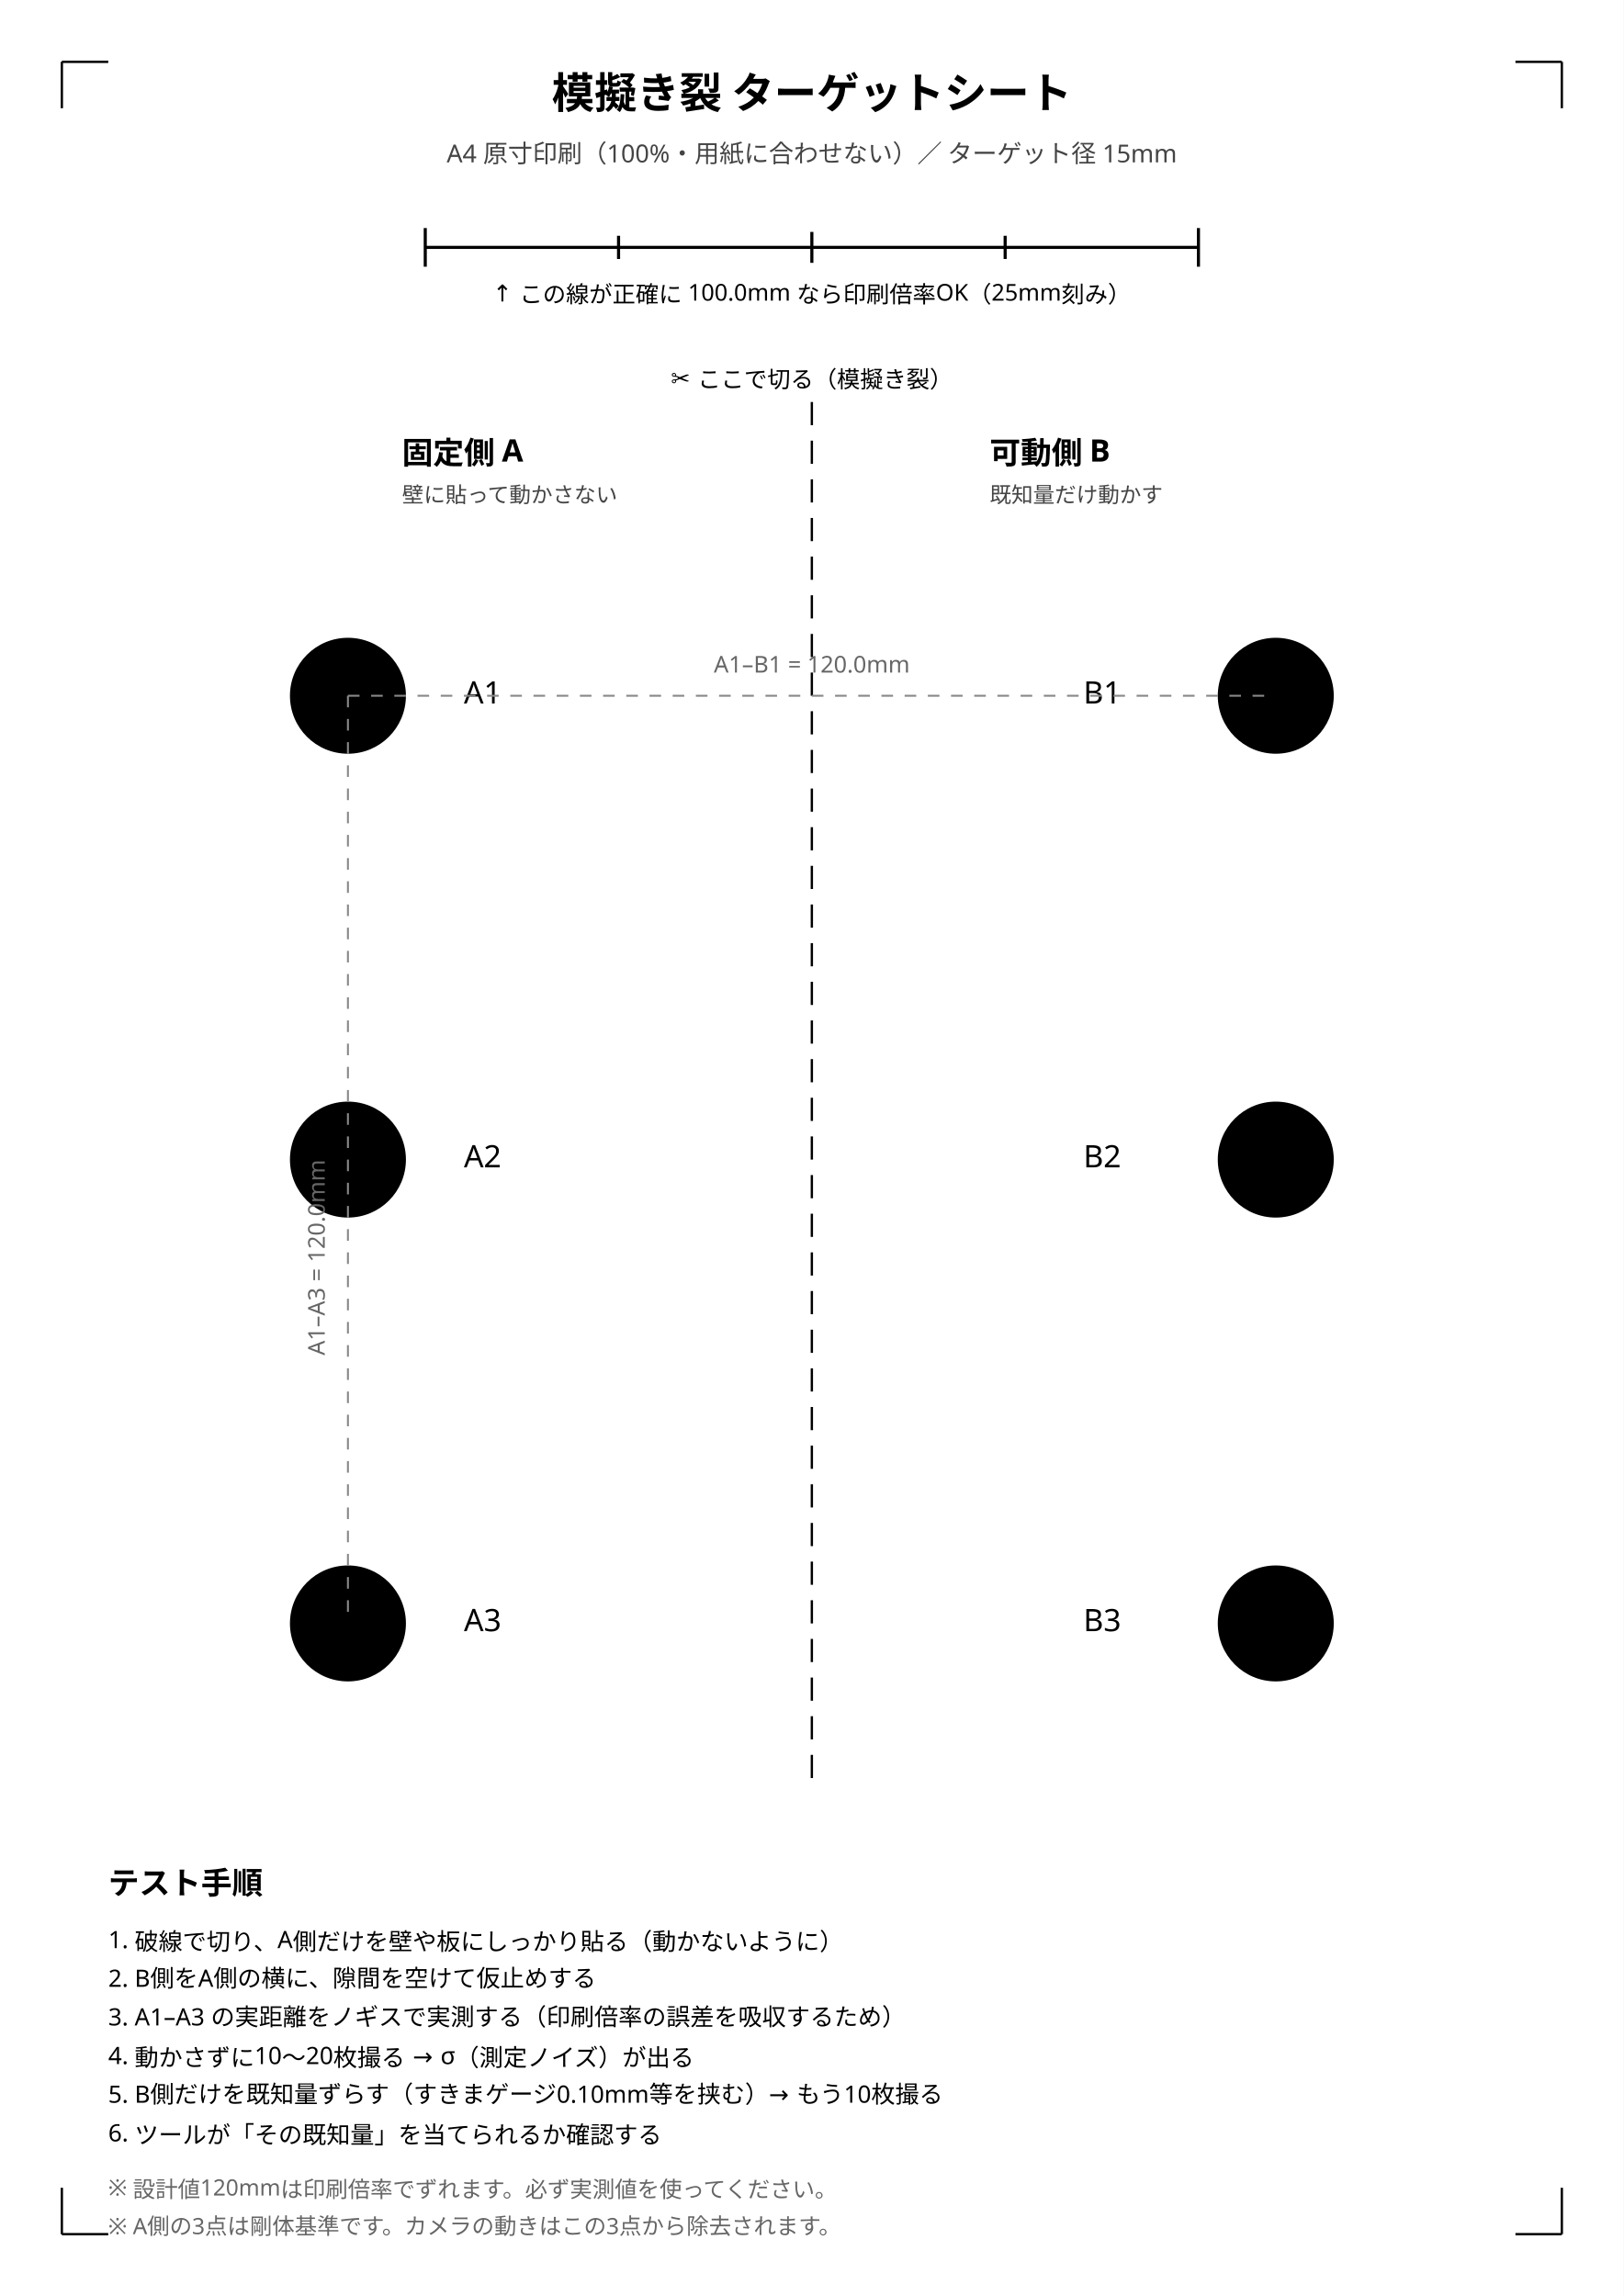
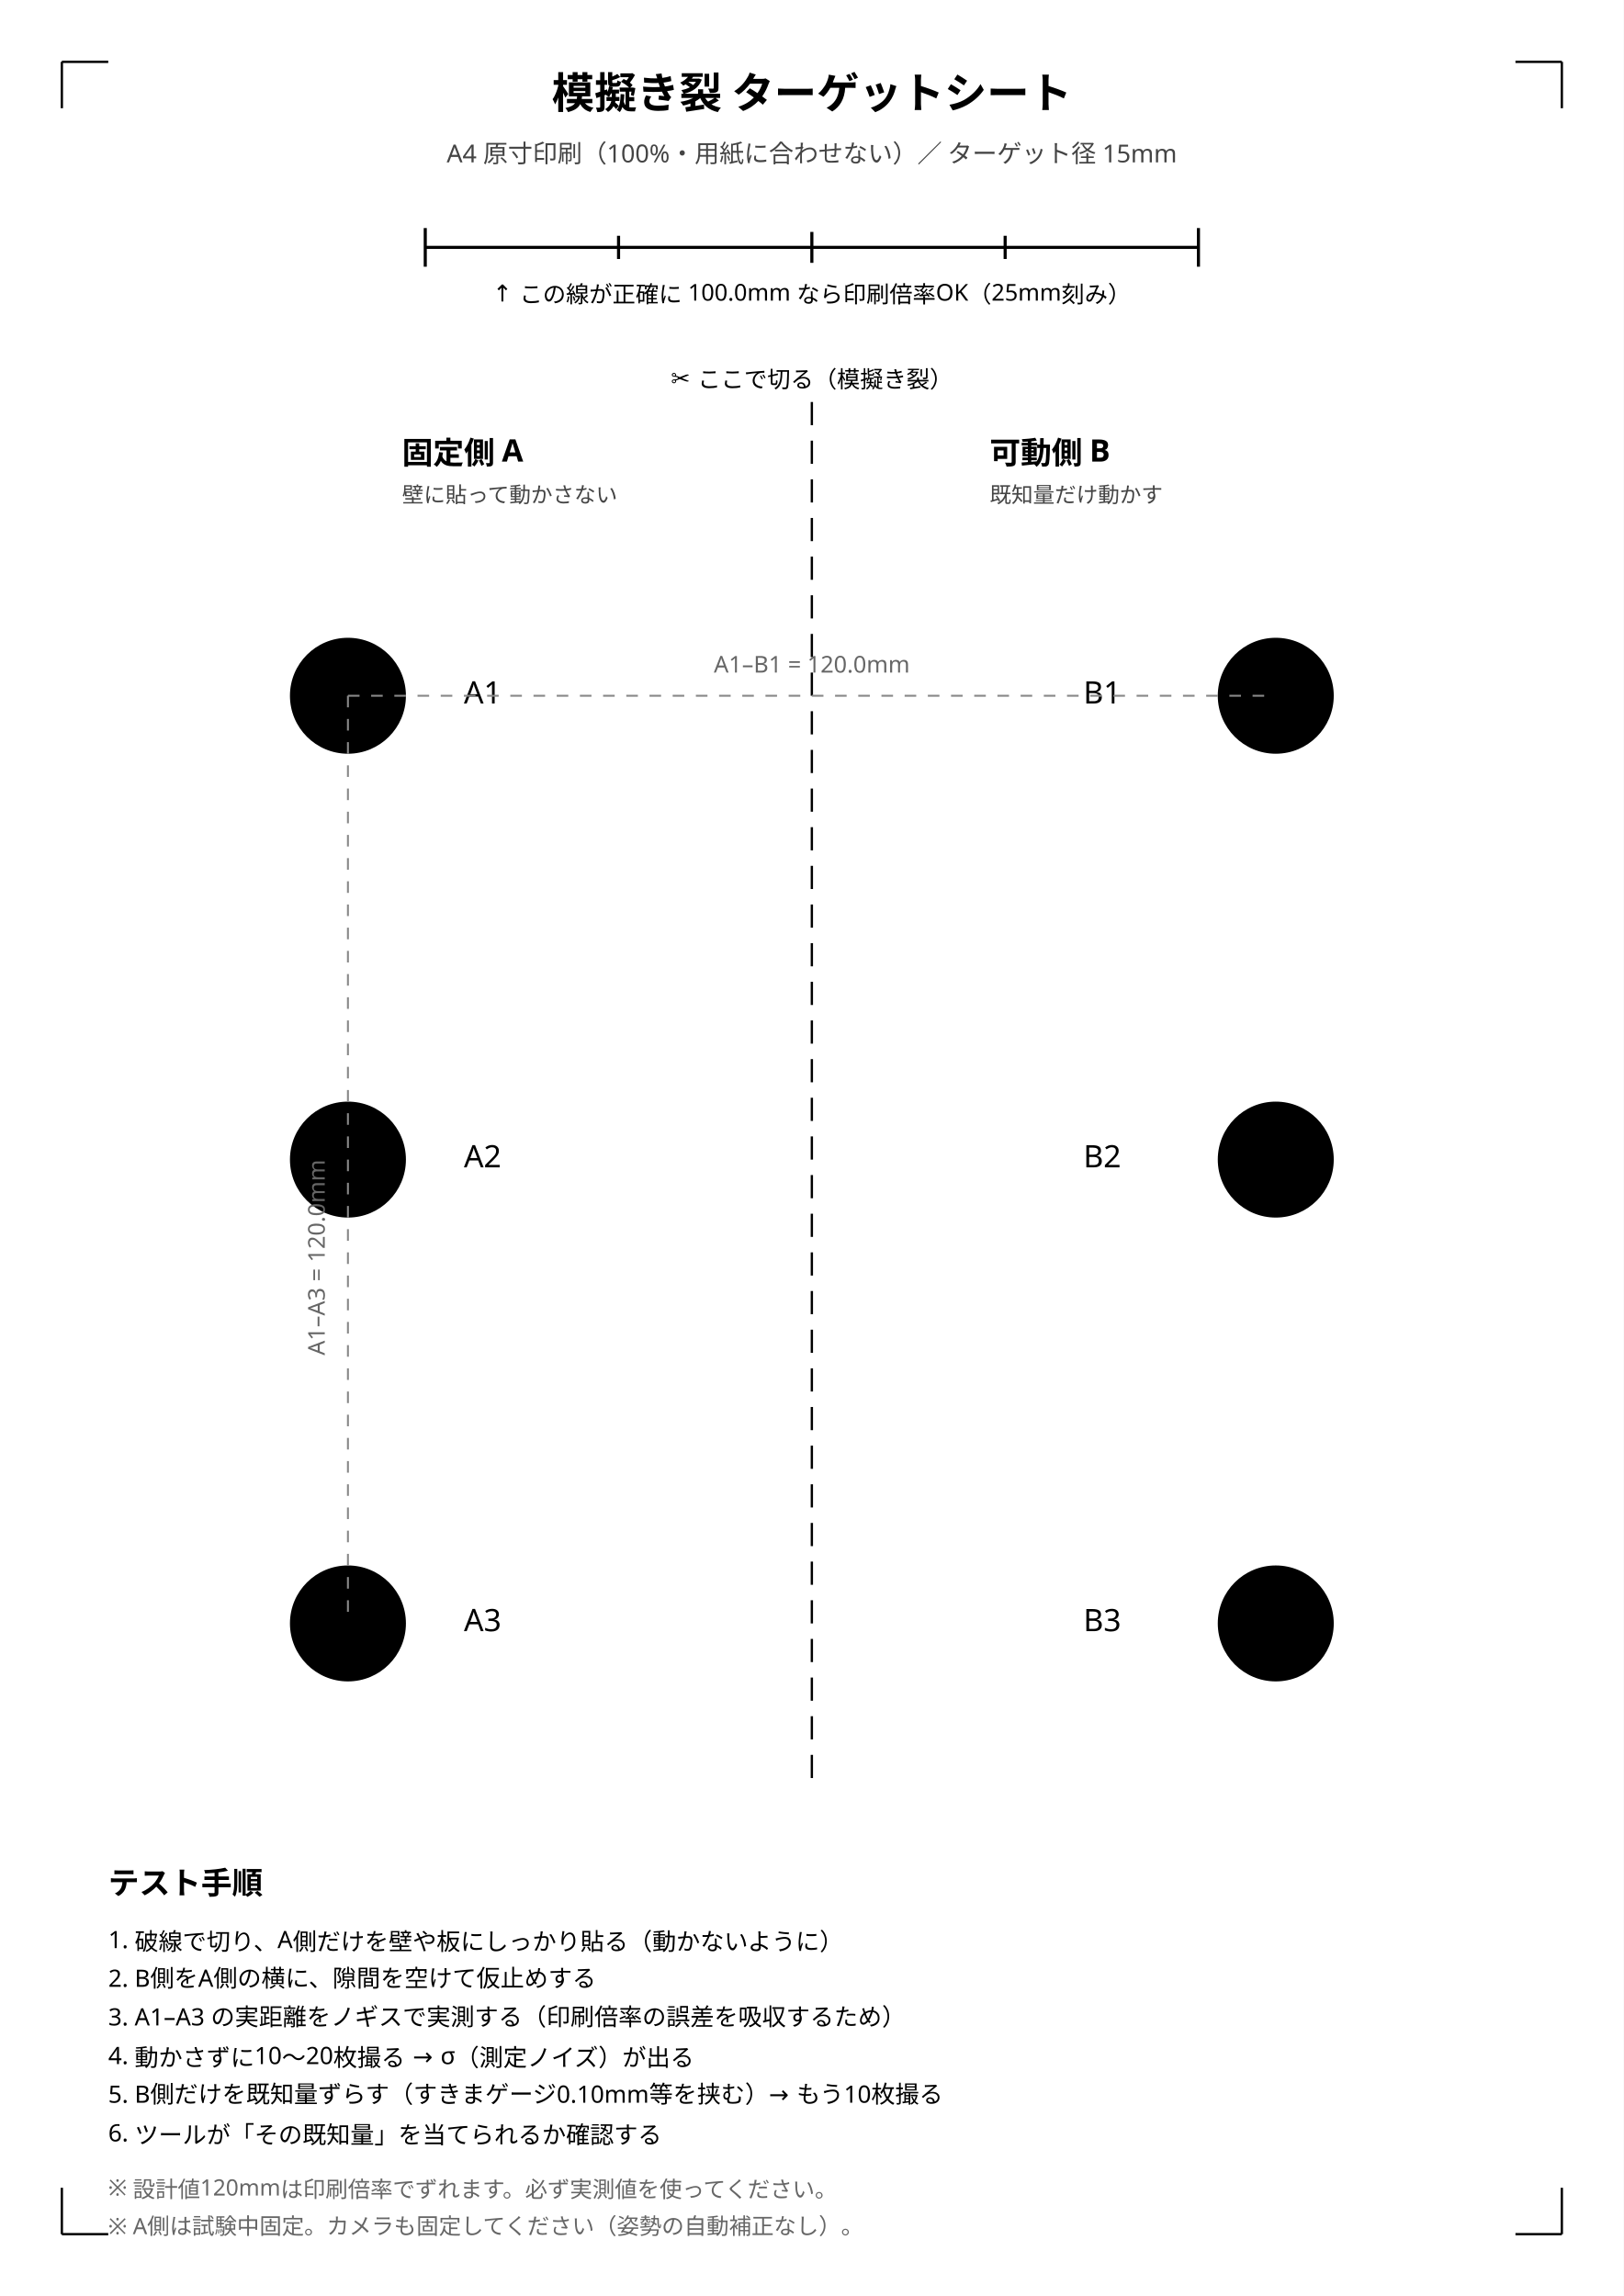
<svg xmlns="http://www.w3.org/2000/svg" width="210mm" height="297mm" viewBox="0 0 210 297">
  <rect width="210" height="297" fill="#ffffff" />
  <text x="105" y="14" font-family="sans-serif" font-size="5.5" font-weight="bold" text-anchor="middle" fill="#000">模擬き裂 ターゲットシート</text>
  <text x="105" y="21" font-family="sans-serif" font-size="3.2" text-anchor="middle" fill="#444">A4 原寸印刷（100%・用紙に合わせない）／ ターゲット径 15mm</text>
  <g stroke="#000" stroke-width="0.4">
    <line x1="55" y1="32" x2="155" y2="32" />
    <line x1="55" y1="29.5" x2="55" y2="34.5" />
    <line x1="155" y1="29.5" x2="155" y2="34.5" />
    <line x1="80" y1="30.5" x2="80" y2="33.5" />
    <line x1="105" y1="30" x2="105" y2="34" />
    <line x1="130" y1="30.5" x2="130" y2="33.5" />
  </g>
  <text x="105" y="39" font-family="sans-serif" font-size="3" text-anchor="middle" fill="#000">↑ この線が正確に 100.0mm なら印刷倍率OK（25mm刻み）</text>
  <line x1="105" y1="52" x2="105" y2="232" stroke="#000" stroke-width="0.3" stroke-dasharray="3 2" />
  <text x="105" y="50" font-family="sans-serif" font-size="3" text-anchor="middle" fill="#000">✂ ここで切る（模擬き裂）</text>
  <text x="52" y="60" font-family="sans-serif" font-size="4" font-weight="bold" fill="#000">固定側 A</text>
  <text x="52" y="65" font-family="sans-serif" font-size="2.8" fill="#444">壁に貼って動かさない</text>
  <circle cx="45" cy="90" r="7.5" fill="#000" />
  <circle cx="45" cy="150" r="7.5" fill="#000" />
  <circle cx="45" cy="210" r="7.5" fill="#000" />
  <text x="60" y="91" font-family="sans-serif" font-size="4" fill="#000">A1</text>
  <text x="60" y="151" font-family="sans-serif" font-size="4" fill="#000">A2</text>
  <text x="60" y="211" font-family="sans-serif" font-size="4" fill="#000">A3</text>
  <text x="128" y="60" font-family="sans-serif" font-size="4" font-weight="bold" fill="#000">可動側 B</text>
  <text x="128" y="65" font-family="sans-serif" font-size="2.8" fill="#444">既知量だけ動かす</text>
  <circle cx="165" cy="90" r="7.5" fill="#000" />
  <circle cx="165" cy="150" r="7.5" fill="#000" />
  <circle cx="165" cy="210" r="7.5" fill="#000" />
  <text x="145" y="91" font-family="sans-serif" font-size="4" text-anchor="end" fill="#000">B1</text>
  <text x="145" y="151" font-family="sans-serif" font-size="4" text-anchor="end" fill="#000">B2</text>
  <text x="145" y="211" font-family="sans-serif" font-size="4" text-anchor="end" fill="#000">B3</text>
  <g stroke="#888" stroke-width="0.25" stroke-dasharray="1.5 1.5">
    <line x1="45" y1="90" x2="165" y2="90" />
    <line x1="45" y1="90" x2="45" y2="210" />
  </g>
  <text x="105" y="87" font-family="sans-serif" font-size="3" text-anchor="middle" fill="#666">A1–B1 = 120.0mm</text>
  <text x="42" y="150" font-family="sans-serif" font-size="3" text-anchor="end" fill="#666" transform="rotate(-90 42 150)">A1–A3 = 120.0mm</text>
  <text x="14" y="245" font-family="sans-serif" font-size="4" font-weight="bold" fill="#000">テスト手順</text>
  <text x="14" y="252" font-family="sans-serif" font-size="3.1" fill="#000">1. 破線で切り、A側だけを壁や板にしっかり貼る（動かないように）</text>
  <text x="14" y="257" font-family="sans-serif" font-size="3.1" fill="#000">2. B側をA側の横に、隙間を空けて仮止めする</text>
  <text x="14" y="262" font-family="sans-serif" font-size="3.1" fill="#000">3. A1–A3 の実距離をノギスで実測する（印刷倍率の誤差を吸収するため）</text>
  <text x="14" y="267" font-family="sans-serif" font-size="3.1" fill="#000">4. 動かさずに10〜20枚撮る → σ（測定ノイズ）が出る</text>
  <text x="14" y="272" font-family="sans-serif" font-size="3.1" fill="#000">5. B側だけを既知量ずらす（すきまゲージ0.10mm等を挟む）→ もう10枚撮る</text>
  <text x="14" y="277" font-family="sans-serif" font-size="3.1" fill="#000">6. ツールが「その既知量」を当てられるか確認する</text>
  <text x="14" y="284" font-family="sans-serif" font-size="2.9" fill="#666">※ 設計値120mmは印刷倍率でずれます。必ず実測値を使ってください。</text>
-   <text x="14" y="289" font-family="sans-serif" font-size="2.9" fill="#666">※ A側の3点は剛体基準です。カメラの動きはこの3点から除去されます。</text>
+   <text x="14" y="289" font-family="sans-serif" font-size="2.9" fill="#666">※ A側は試験中固定。カメラも固定してください（姿勢の自動補正なし）。</text>
  <g stroke="#000" stroke-width="0.3" fill="none">
    <path d="M8 8 h6 M8 8 v6" />
    <path d="M202 8 h-6 M202 8 v6" />
    <path d="M8 289 h6 M8 289 v-6" />
    <path d="M202 289 h-6 M202 289 v-6" />
  </g>
</svg>
